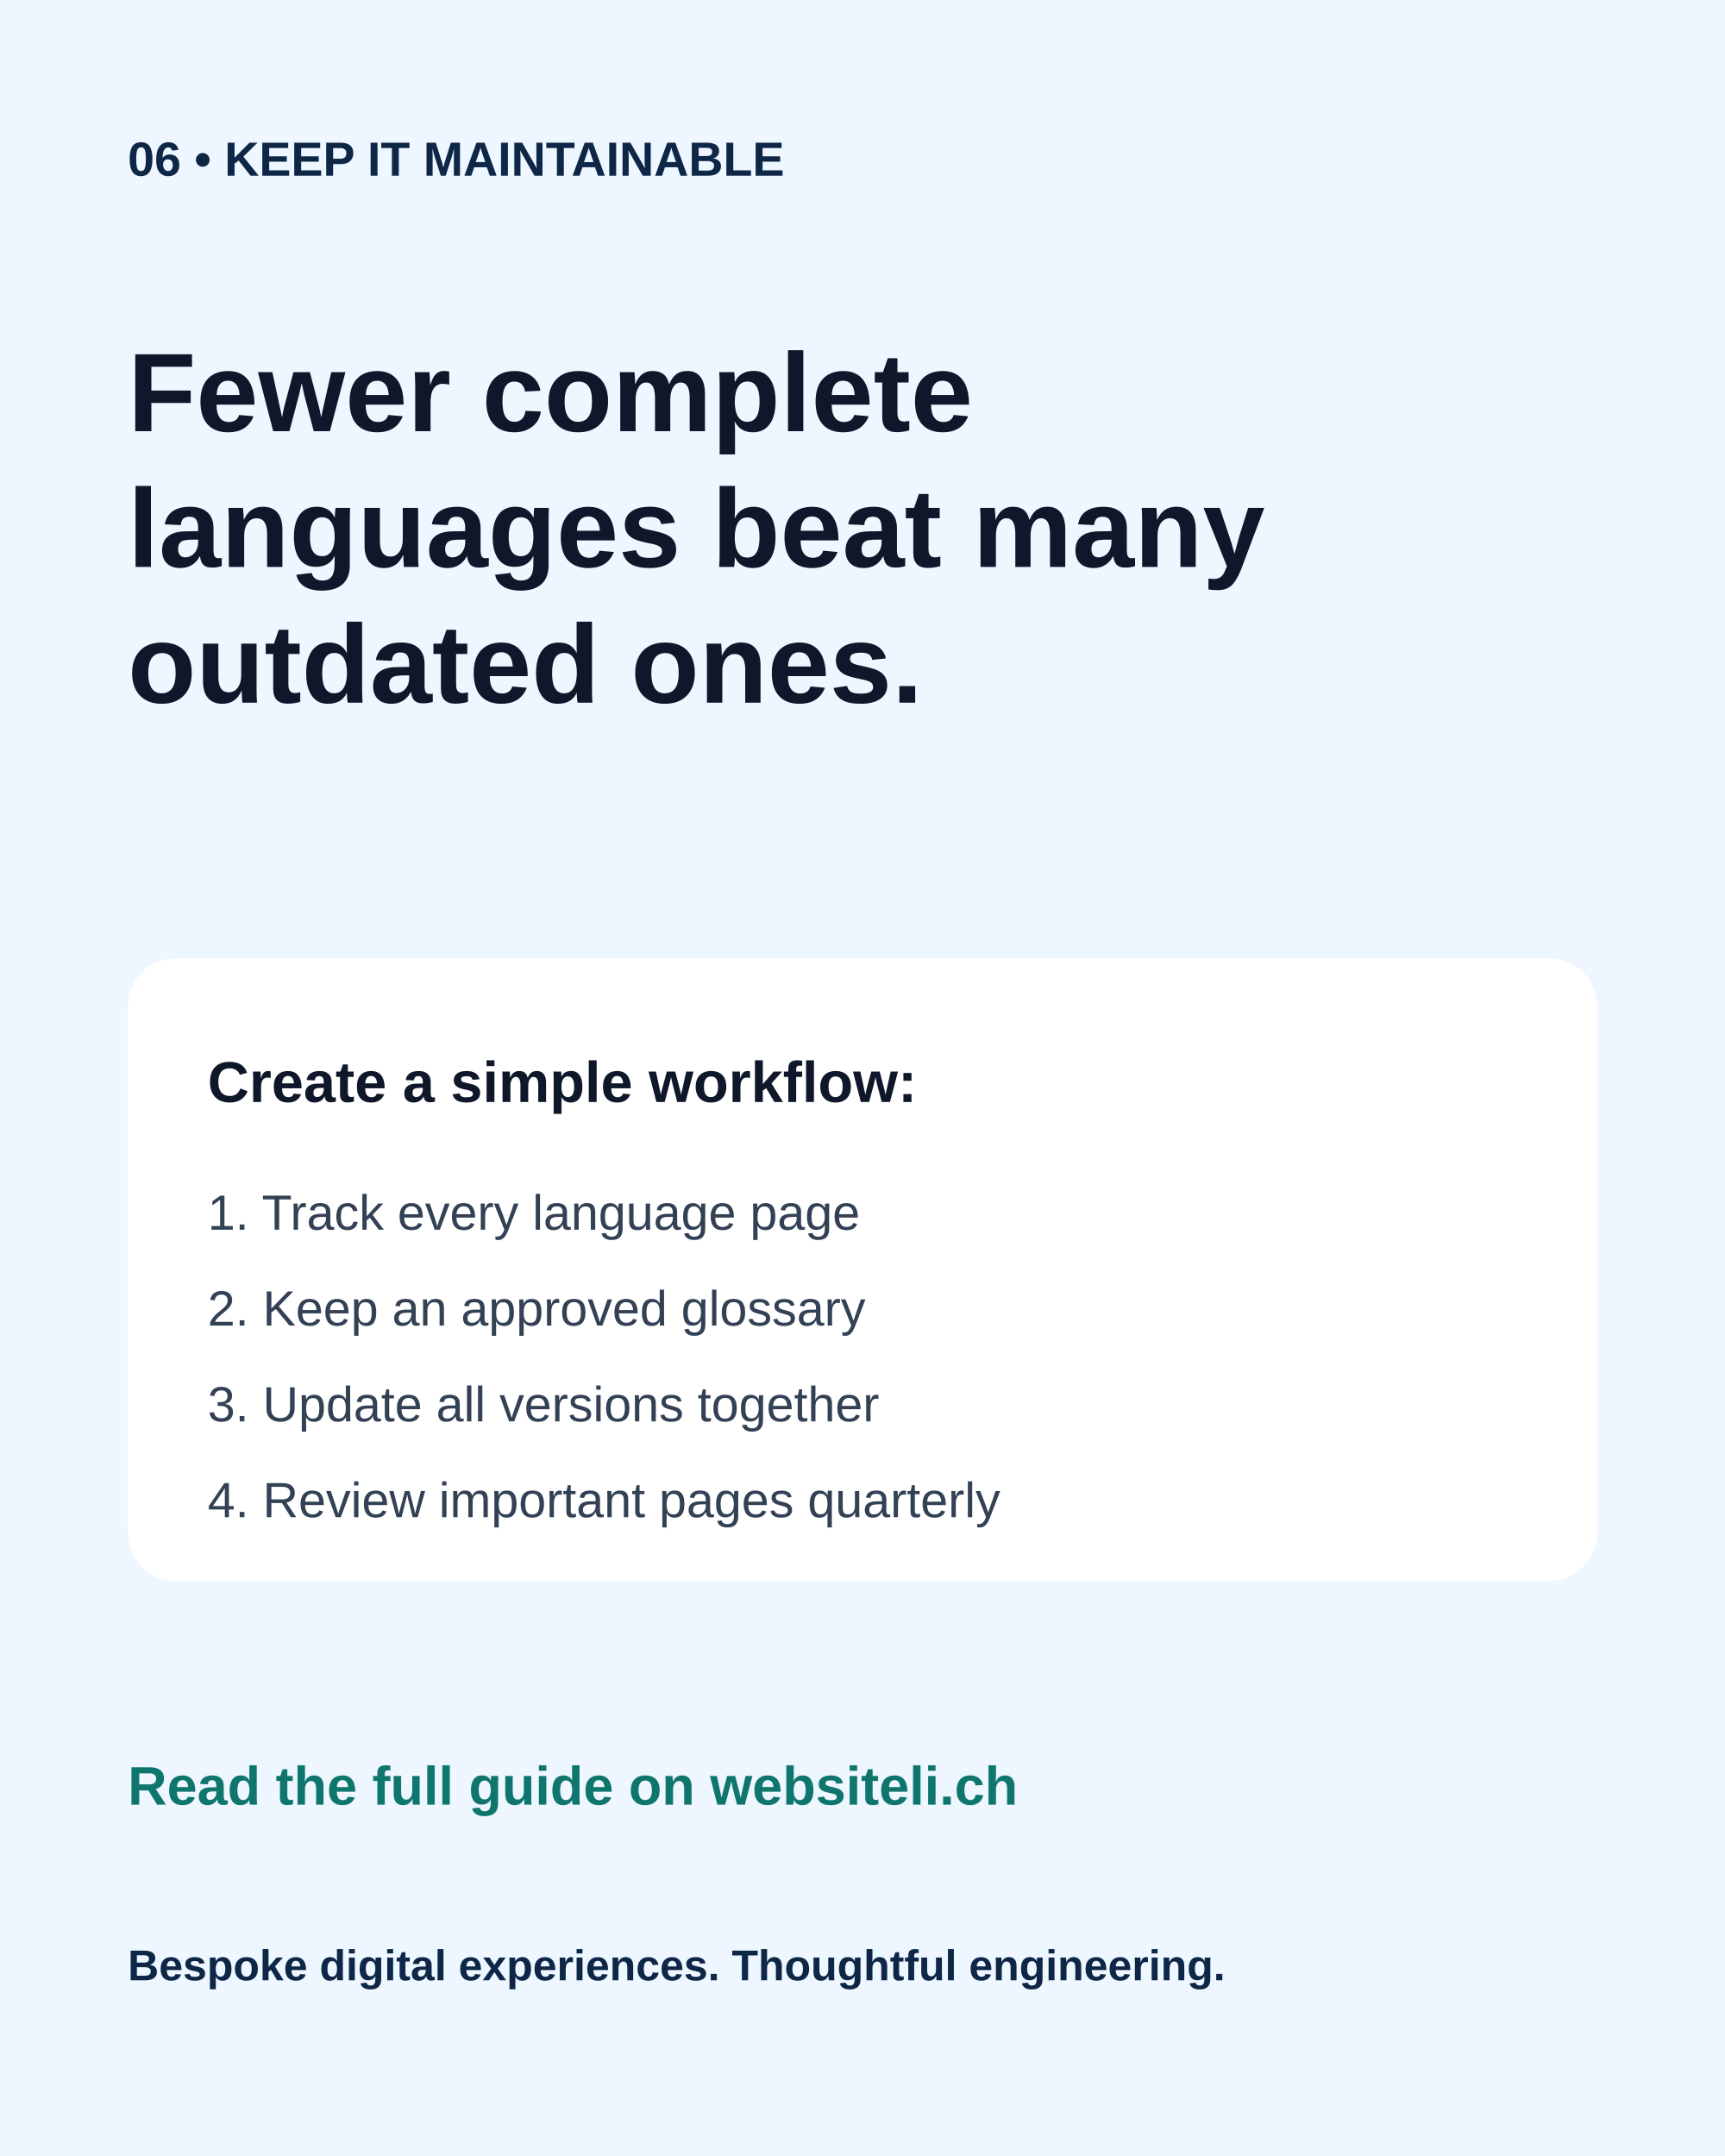
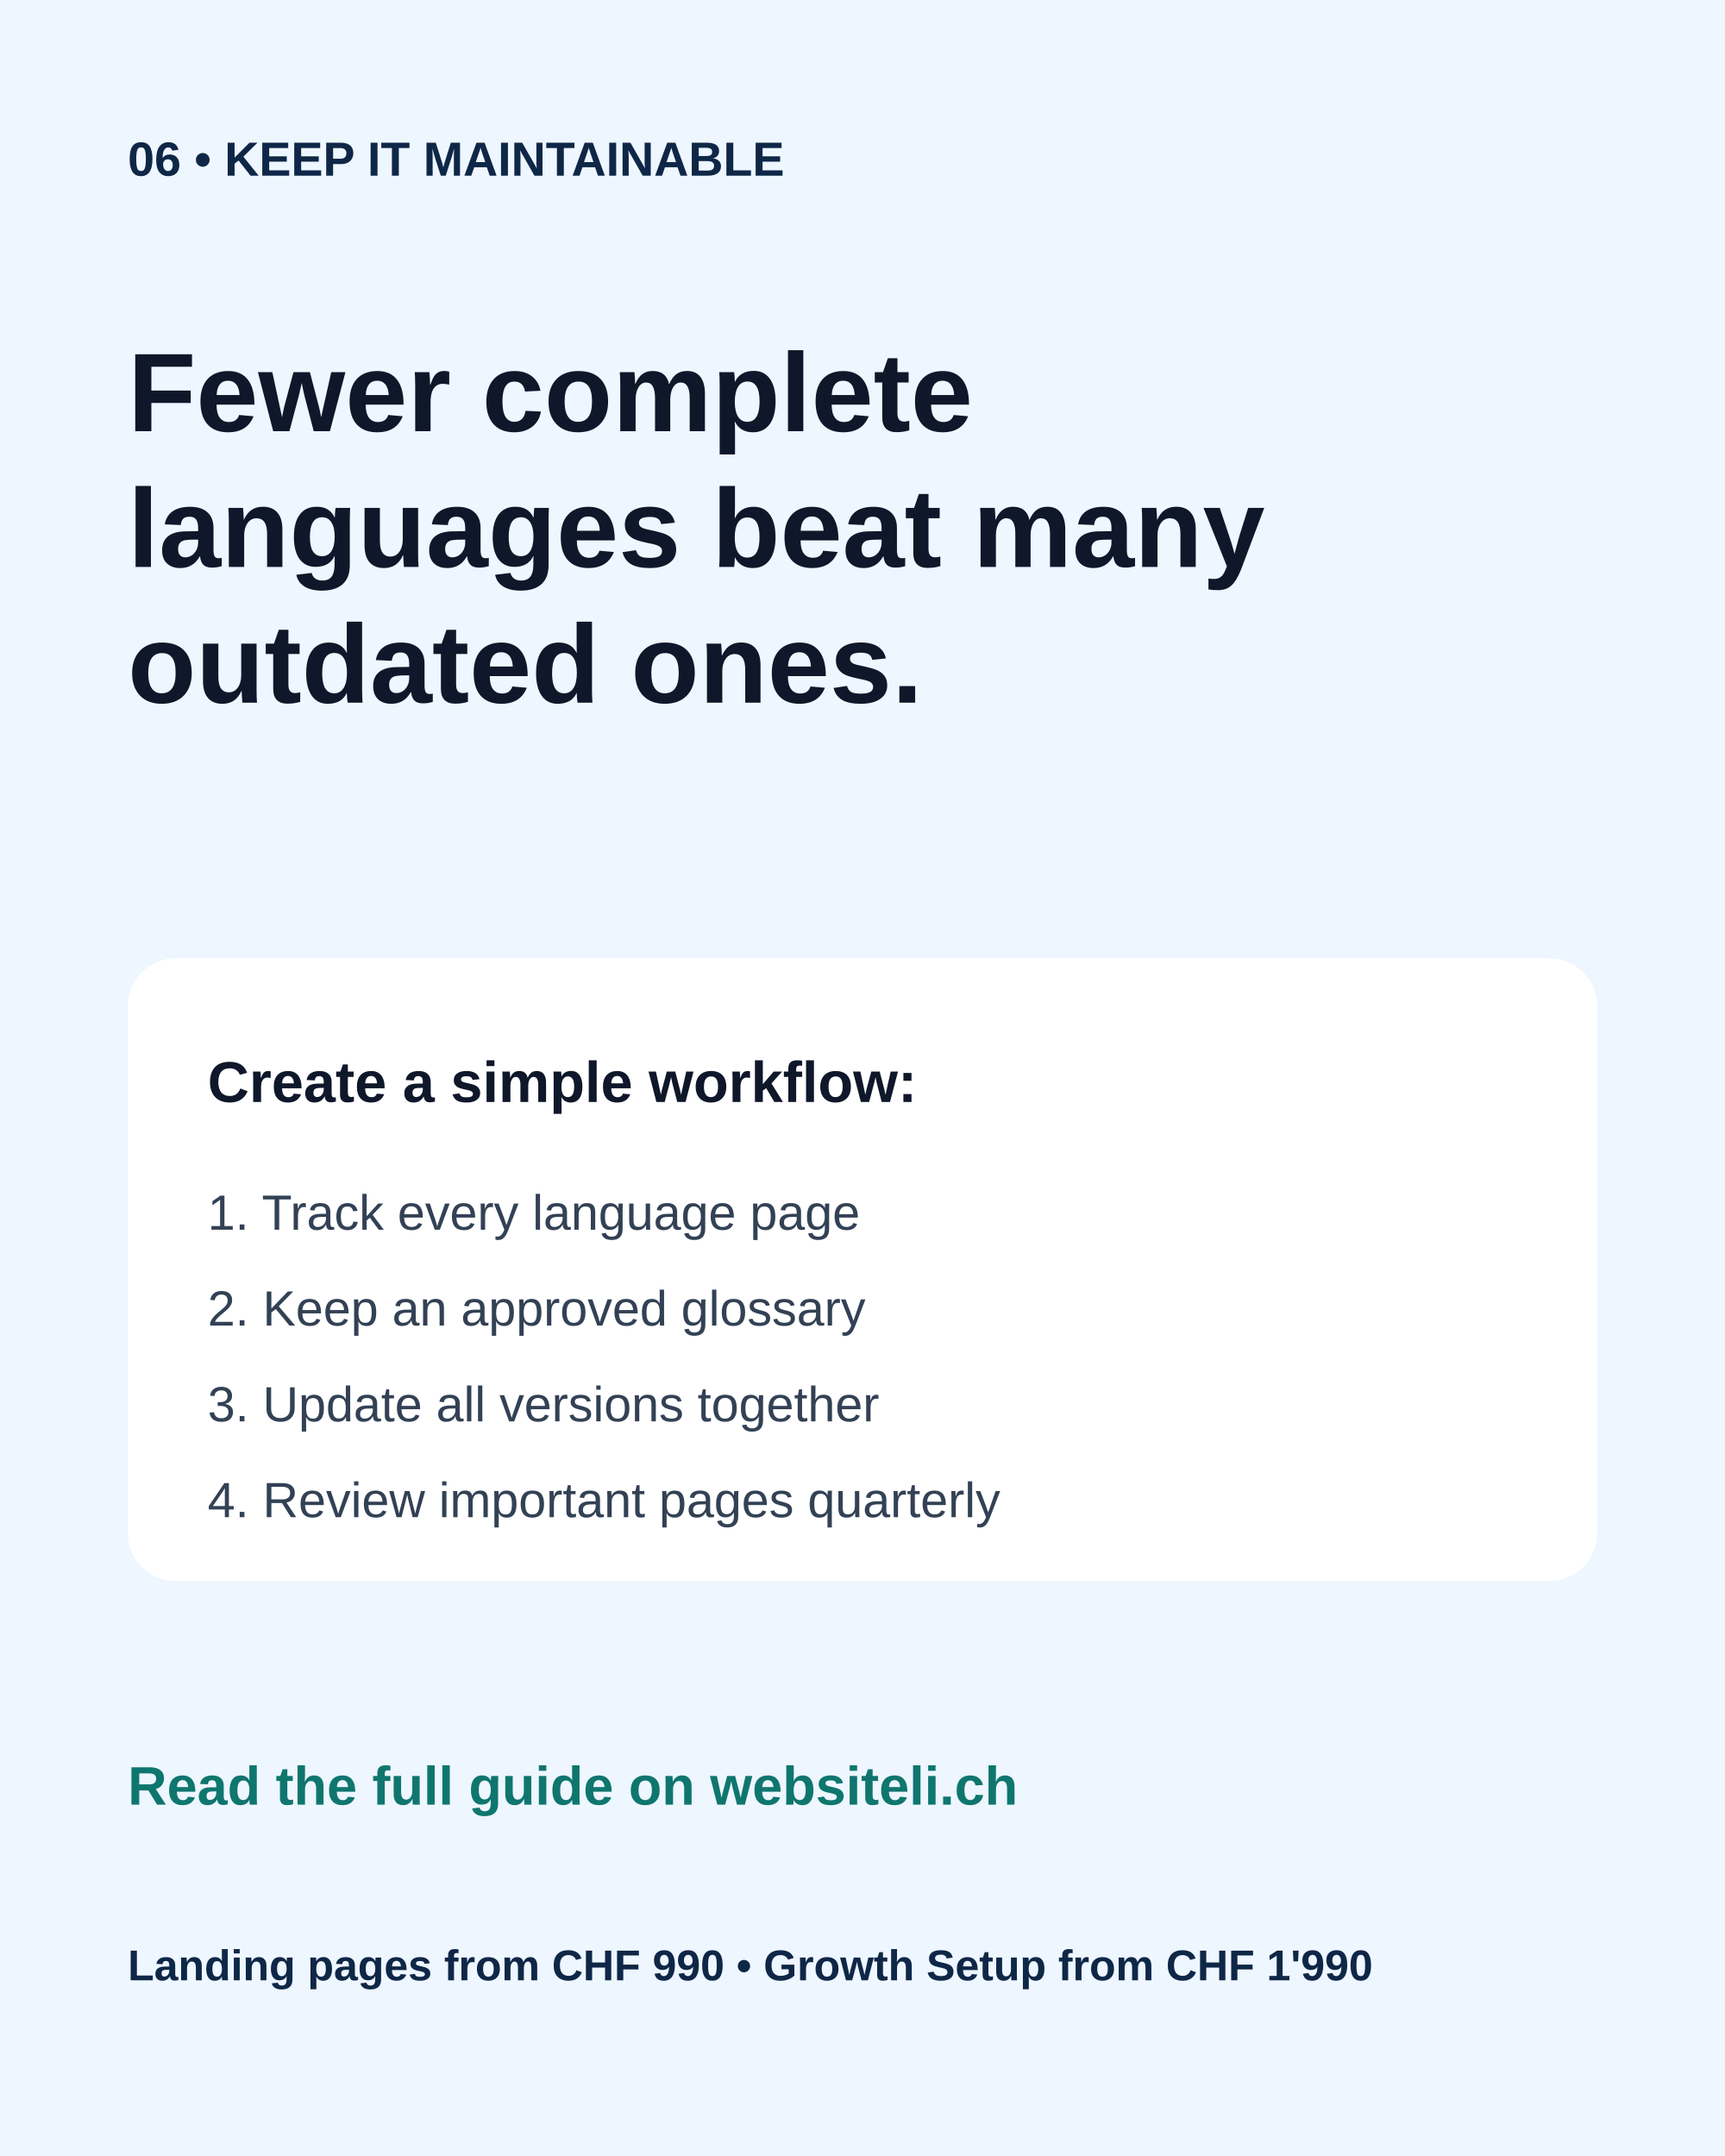
<svg xmlns="http://www.w3.org/2000/svg" width="1080" height="1350" viewBox="0 0 1080 1350">
  <rect width="1080" height="1350" fill="#eef6ff" />
  <text x="80" y="110" fill="#0f2747" font-family="Arial" font-size="30" font-weight="700">06 • KEEP IT MAINTAINABLE</text>
  <text x="80" y="270" fill="#0f172a" font-family="Arial" font-size="70" font-weight="800">Fewer complete</text>
  <text x="80" y="355" fill="#0f172a" font-family="Arial" font-size="70" font-weight="800">languages beat many</text>
  <text x="80" y="440" fill="#0f172a" font-family="Arial" font-size="70" font-weight="800">outdated ones.</text>
  <rect x="80" y="600" width="920" height="390" rx="30" fill="#fff" />
  <text x="130" y="690" fill="#0f172a" font-family="Arial" font-size="36" font-weight="800">Create a simple workflow:</text>
  <text x="130" y="770" fill="#334155" font-family="Arial" font-size="31">1. Track every language page</text>
  <text x="130" y="830" fill="#334155" font-family="Arial" font-size="31">2. Keep an approved glossary</text>
  <text x="130" y="890" fill="#334155" font-family="Arial" font-size="31">3. Update all versions together</text>
  <text x="130" y="950" fill="#334155" font-family="Arial" font-size="31">4. Review important pages quarterly</text>
  <text x="80" y="1130" fill="#0f766e" font-family="Arial" font-size="34" font-weight="800">Read the full guide on websiteli.ch</text>
-   <text x="80" y="1240" fill="#0f2747" font-family="Arial" font-size="27" font-weight="700">Bespoke digital experiences. Thoughtful engineering.</text>
+   <text x="80" y="1240" fill="#0f2747" font-family="Arial" font-size="27" font-weight="700">Landing pages from CHF 990 • Growth Setup from CHF 1'990</text>
</svg>
